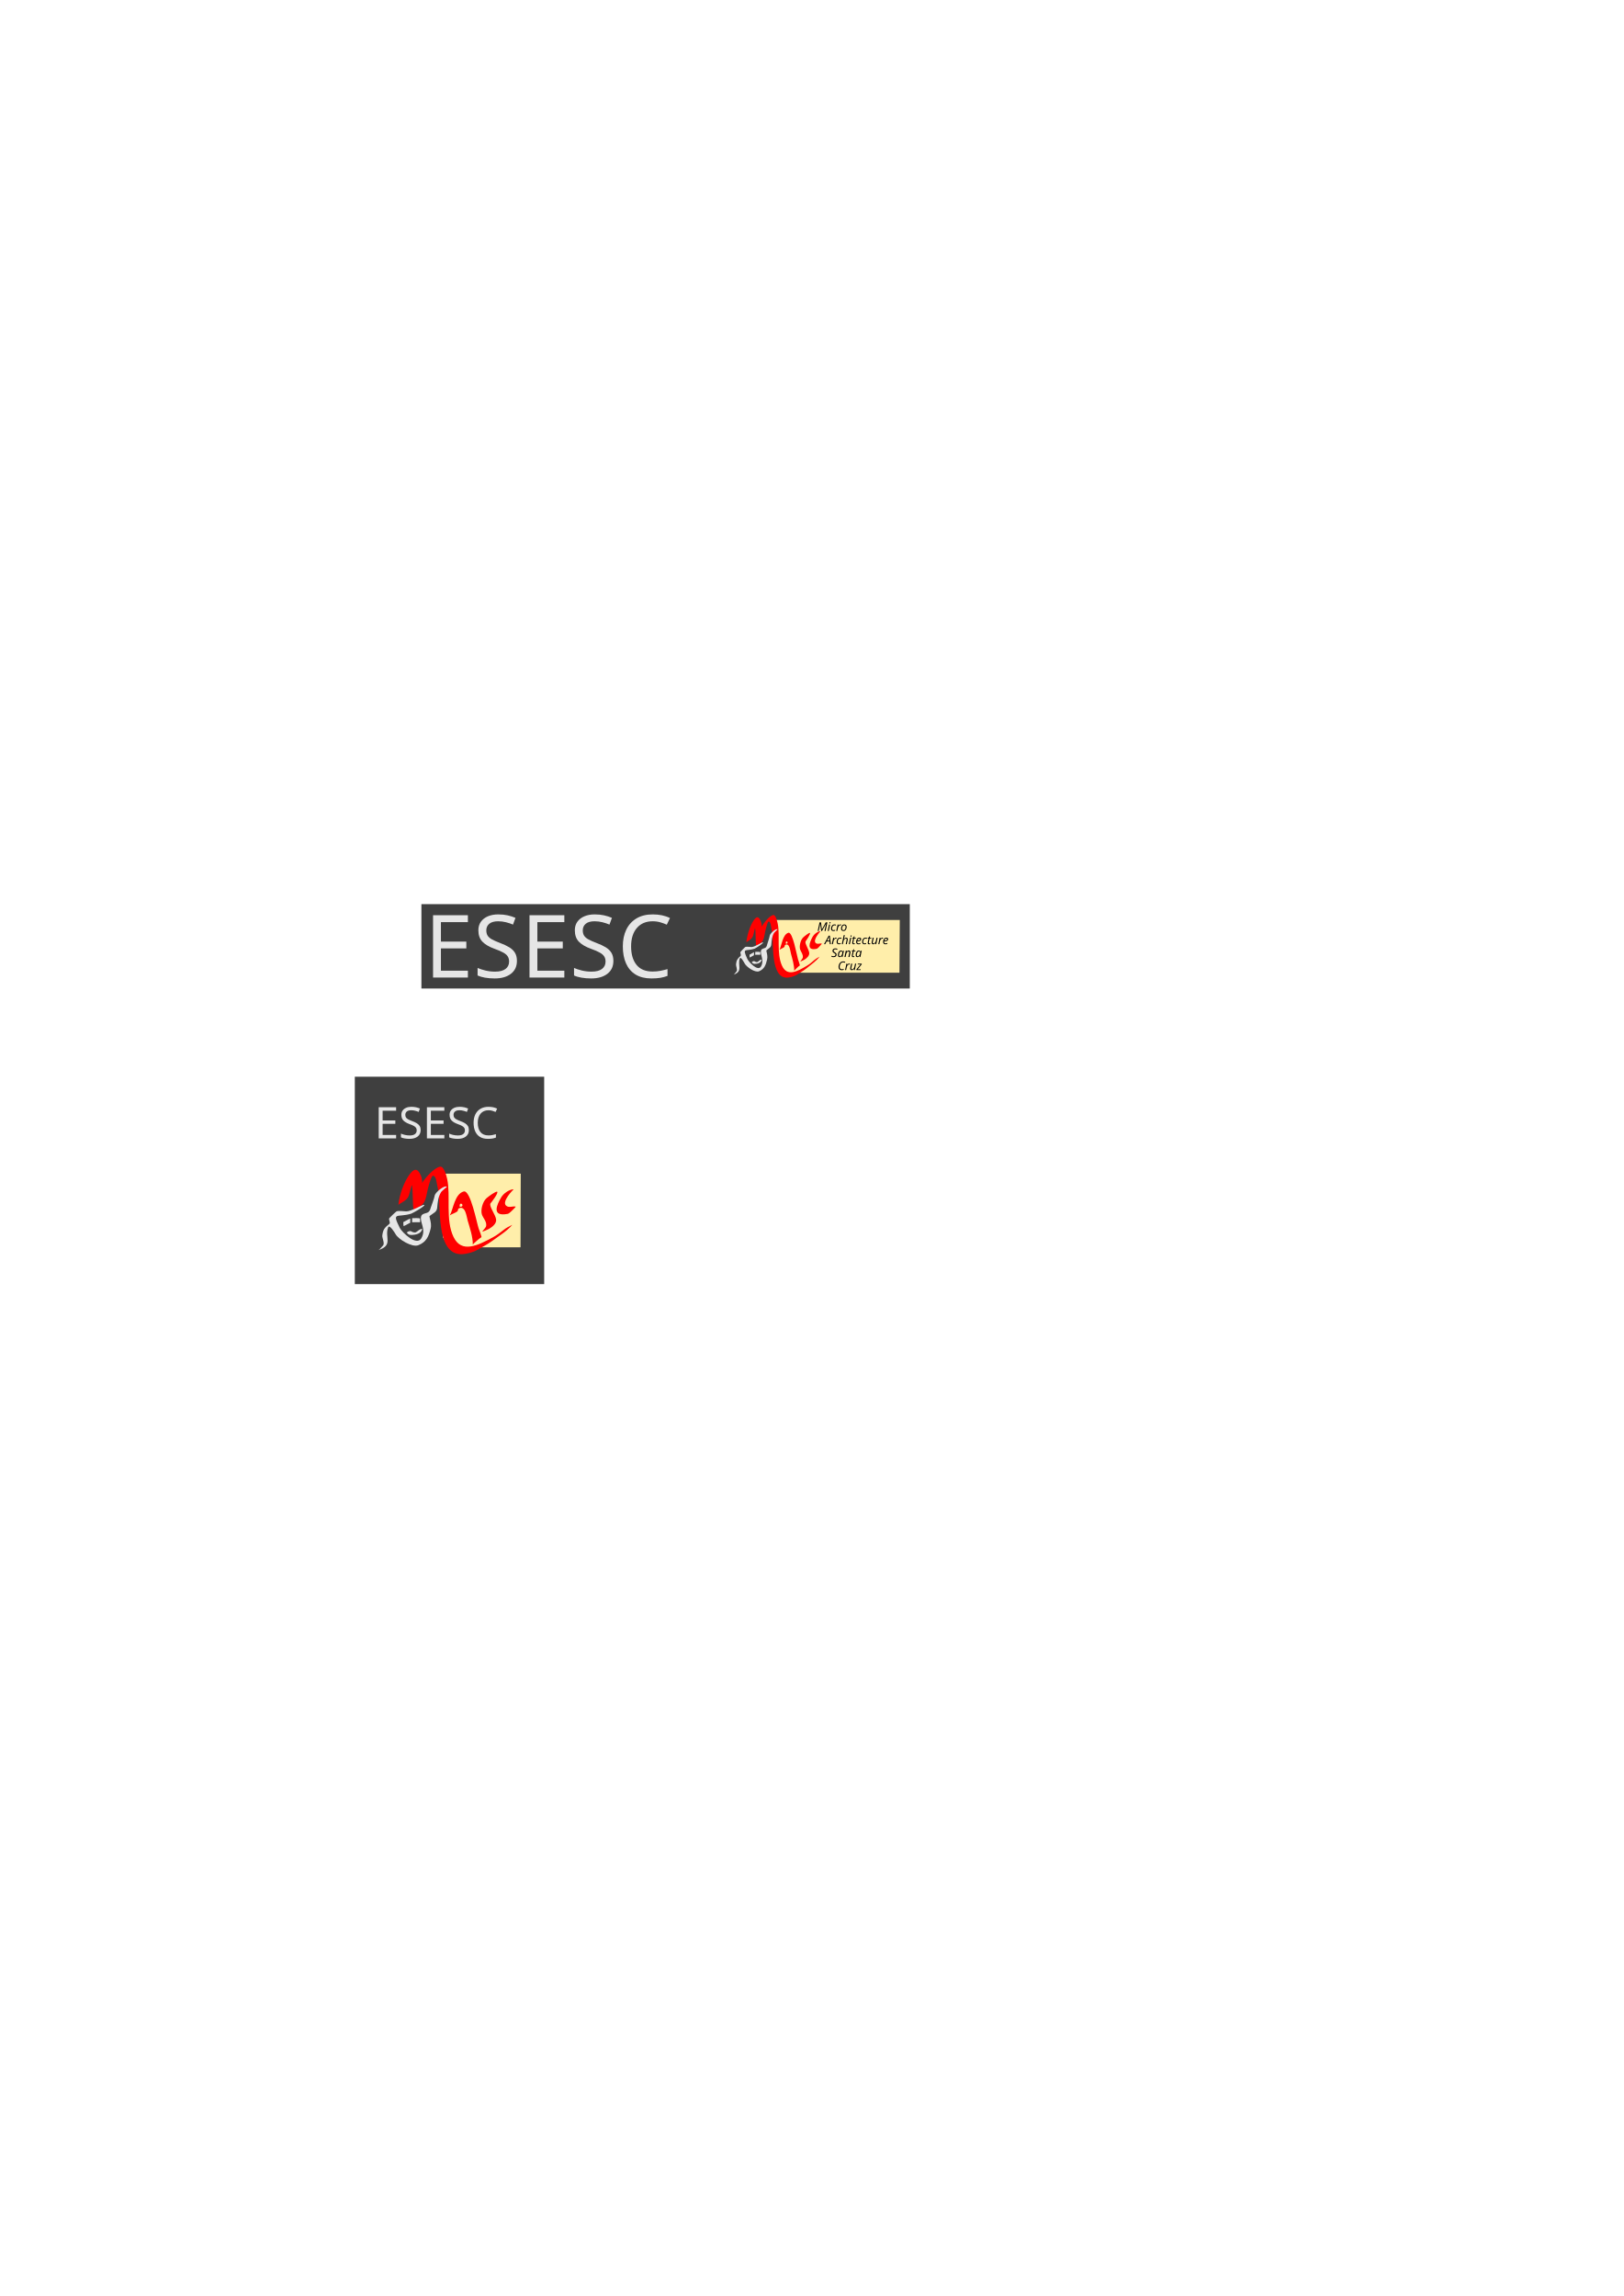
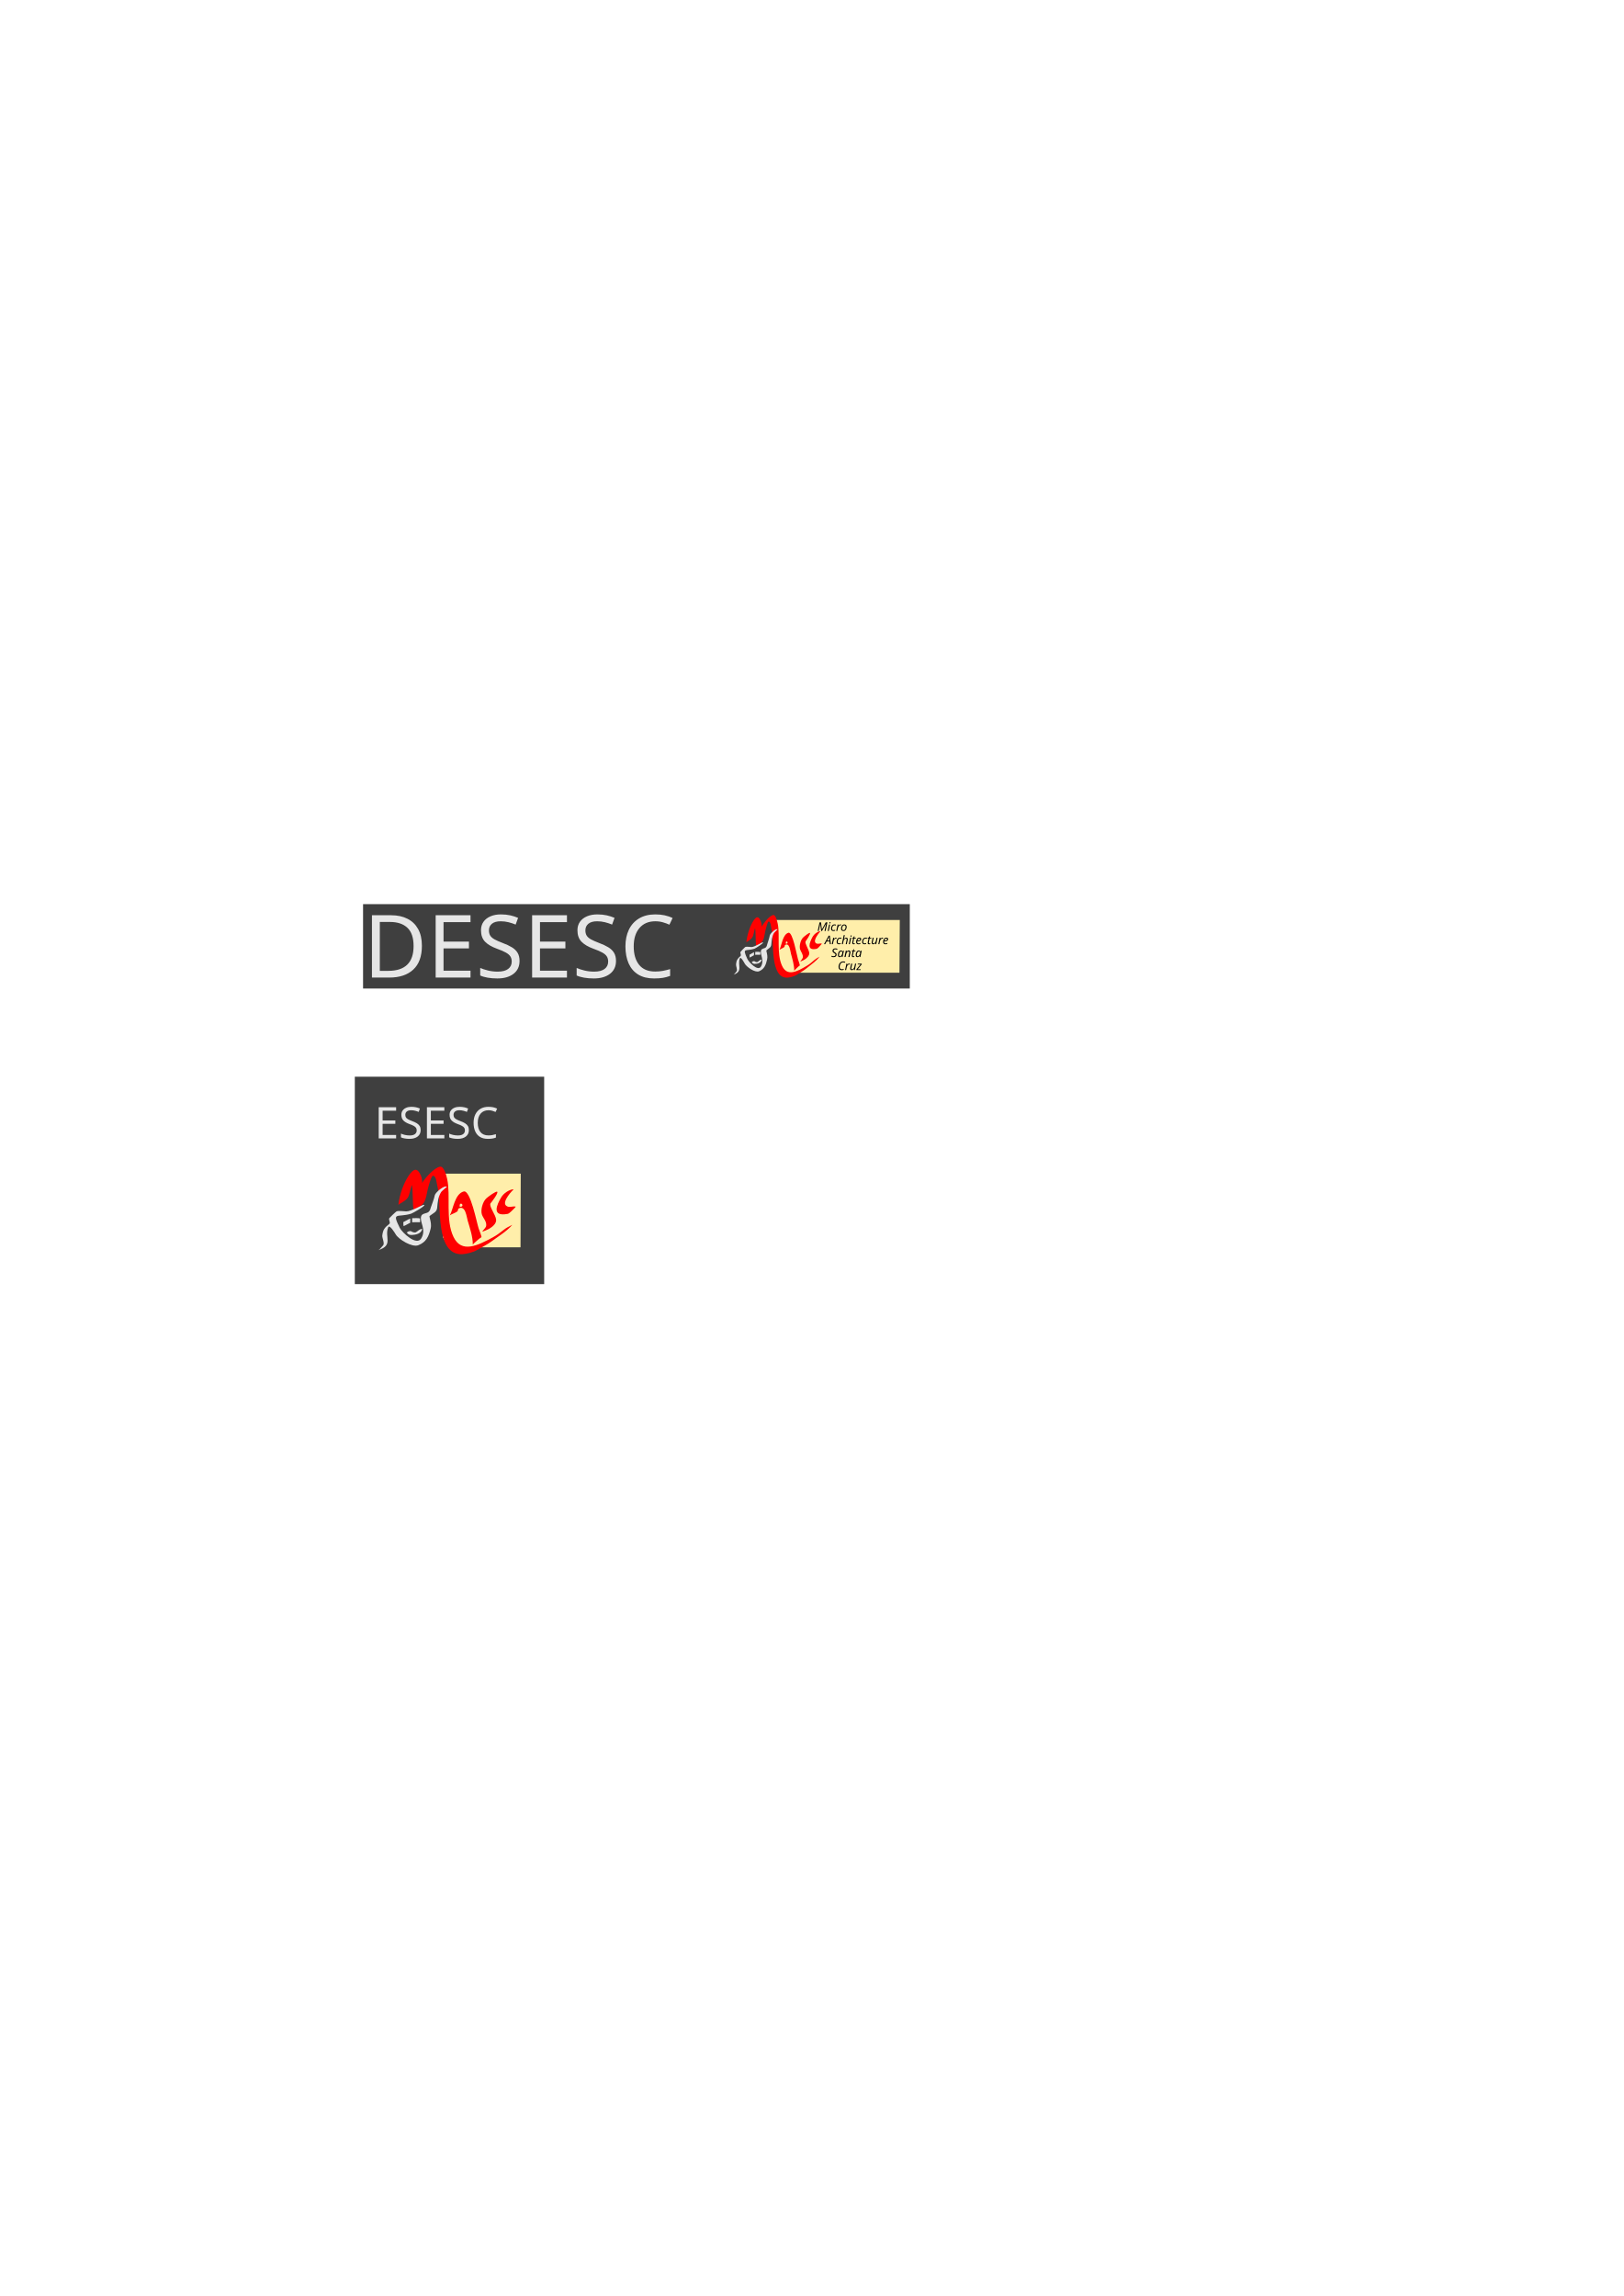
<svg xmlns="http://www.w3.org/2000/svg" width="744.094" height="1052.362" id="svg2" version="1.1">
  <defs id="defs4" />
  <g id="layer1">
    <g id="g3123">
-       <rect y="414.411" x="193.116" height="38.672" width="223.817" id="rect3150" style="fill:#3f3f3f;fill-opacity:1;fill-rule:evenodd;stroke:none" />
-       <g transform="translate(1.043742,0.4044037)" id="g3098">
-         <text xml:space="preserve" style="font-size:40px;font-style:normal;font-weight:normal;line-height:125%;letter-spacing:0px;word-spacing:0px;fill:#e6e6e6;fill-opacity:1;stroke:none;font-family:Arial Rounded MT Bold;-inkscape-font-specification:Arial Rounded MT Bold" x="193.536" y="447.659" id="text2985">
-           <tspan id="tspan2987" x="193.536" y="447.659">ESESC</tspan>
-         </text>
-         <g id="g3940" transform="matrix(0.5796,0,0,0.5796,227.5305,172.8879)">
-           <g id="g3139">
-             <path style="fill:#ffeeaa;stroke:none" d="m 216.866,428.804 3.92,35.87 7.554,5.577 88.456,0 0.268,-41.689 -99.06,0 z" id="path3818" />
-             <path style="fill:#ff0000;stroke:none" d="m 195.767,446.338 c 0.401,-5.439 2.975,-13.731 6.143,-18.004 2.545,-3.433 3.931,-1.898 5.191,1.037 0.933,2.174 0.716,4.483 0.727,4.462 1.178,-2.287 6.277,-8.936 9.272,-9.226 1.93,-0.187 3.171,5.477 3.466,6.942 1.887,9.387 -1,23.16 3.257,32.886 4.088,9.341 12.227,4.805 19.878,0.233 1.987,-1.187 3.903,-2.782 5.819,-4.466 1.092,-0.959 2.289,-1.636 3.548,-2.321 0.179,-0.097 0.674,-0.427 0.55,-0.266 -2.764,3.578 -6.836,6.276 -10.282,9.121 -2.352,1.942 -5.175,3.421 -7.692,5.115 -1.728,1.163 -5.092,2.104 -7.172,2.26 -14.247,1.064 -10.797,-28.389 -12.592,-37.004 -0.929,-4.457 -0.793,-6.845 -2.41,-7.368 -0.779,-0.252 -1.75,3.645 -2.327,5.833 -1.67,6.33 -0.706,9.663 -6.021,12.644 -0.173,0.097 -1.441,0.689 -1.6,0.565 -0.537,-0.417 -0.298,-13.486 -0.973,-13.705 -0.004,-10e-4 -1.25,5.098 -1.412,5.71 -0.823,3.12 -4.357,4.267 -5.402,5.5" id="path3046" />
-             <path style="fill:#ff0000;stroke:none" d="m 221.951,452.077 c 1.695,-3.26 2.426,-12.084 7.046,-13.426 3.441,-1 6.679,18.117 7.577,20.925 0.12,0.375 1.688,4.79 1.417,4.965 -1.581,1.023 -2.485,2.284 -3.833,3.467 -0.207,0.182 -0.55,0.893 -0.55,0.618 0,-4.433 -1.472,-9.262 -2.611,-13.524 -0.55,-2.059 -1.11,-9.082 -4.757,-6.721 -0.114,0.074 -0.129,1.247 -0.531,1.581 -1.098,0.914 -3.112,1.577 -3.693,2.154" id="path3048" />
-             <path style="fill:#ffeeaa;stroke:none" d="m 226.941,447.269 c -0.041,-0.985 -0.022,-1.671 0.628,-1.726 0.881,-0.074 1.373,1.956 -0.52,1.739" id="path3050" />
-             <path style="fill:#ff0000;stroke:none" d="m 242.48,445.519 c 0.413,-0.409 4.404,-6.203 3.517,-6.738 -0.642,-0.387 -4.354,2.641 -5.389,3.631 -2.031,1.944 -3.189,6.907 -2.326,9.44 0.716,2.102 2.466,3.798 2.111,6.328 -0.134,0.953 -1.472,2.203 -1.923,3.078 -0.228,0.443 2.97,-1.177 3.358,-1.429 1.742,-1.128 3.915,-3.053 3.624,-5.375 -0.356,-2.844 -3.581,-7.227 -2.897,-8.944" id="path3052" />
-             <path style="fill:#ff0000;stroke:none" d="m 254.099,437.402 c -2.301,0.353 -4.843,2.362 -5.97,4.429 -2.42,4.437 -5.109,11.284 3.232,9.484 0.822,-0.177 2.436,-2.145 2.973,-2.698 0.096,-0.099 1.235,-1.349 1.075,-1.4 -1.432,-0.459 -3.471,0.919 -4.914,-0.575 -2.258,-2.339 3.548,-8.945 3.743,-9.027" id="path3056" />
-             <g id="g3077" transform="matrix(0.2973381,0,0,0.2951195,171.2456,306.0392)" style="fill:#e6e6e6;stroke:none">
-               <path id="path3065" d="m 48.057,561.836 c 26.418,-9.307 10.431,-24.624 16.91,-43.636 2.275,-6.675 11.787,11.186 12.89,13.343 4.891,9.568 28.029,25.602 38.734,20.847 13.741,-6.103 17.654,-16.797 20.973,-31.513 1.63,-7.227 0.198,-13.622 -1.361,-20.486 -0.239,-1.05 -0.62,-4.123 -0.936,-3.093 -0.203,0.661 1.2,-1.436 1.659,-1.845 5.613,-4.991 11.108,-6.417 11.869,-14.855 0.983,-10.892 1.458,-20.457 6.828,-30.195 1.083,-1.963 10.219,-9.981 9.87,-10.208 -5.041,-3.287 -19.938,11.516 -20.76,16.339 -1.401,8.22 -4.59,15.611 -6.823,23.621 -0.778,2.792 -1.062,5.643 -3.923,8.498 -2.886,2.88 -10.637,2.546 -12.333,7.522 -3.862,11.333 9.352,25.386 -0.085,43.164 -8.042,15.149 -32.827,-11.479 -36.628,-20.042 -14.095,-31.751 -4.863,-19.414 19.144,-27.241 2.16,-0.704 26.526,-15.721 22.292,-17.102 -2.361,-0.77 -21.376,12.594 -30.375,12.594 -3.98,0 -13.131,-1.701 -16.634,-0.069 -1.094,0.509 -11.881,12.035 -12.401,13.052 -1.621,3.171 2.602,8.655 0.043,10.944 -8.739,7.816 -10.81,11.547 -12.039,22.232 -0.531,4.616 4.434,15.109 1.444,18.926 -3.522,4.496 -6.755,8.98 -8.357,9.204 z" style="fill:#e6e6e6;stroke:none" />
-               <path id="path3071" d="m 91.569,516.143 c -0.864,-2.769 -0.338,-5.578 -0.715,-7.999 4.168,-2.267 8.506,-5.446 11.886,-6.874 0.177,2.506 -0.06,5.771 -0.08,8.289 -2.19,0.731 -7.547,4.691 -11.385,6.342" style="fill:#e6e6e6;stroke:none" />
-               <path id="path3073" d="m 106.116,500.495 c -0.038,0.917 -0.1,1.162 -0.075,2.281 0.063,1.937 -0.057,3.692 -0.006,5.624 4.844,0.083 8.981,-0.463 13.449,-0.049 -0.086,-1.931 -0.036,-5.404 0.089,-7.196 -2.378,-1.098 -8.637,-0.565 -10.639,-0.668 -0.103,-0.004 -3.692,-0.047 -2.506,0.102" style="fill:#e6e6e6;stroke:none" />
-               <path id="path3075" d="m 96.317,528.092 c 2.74,-0.86 1.375,-2.478 7.129,-2.871 2.31,1.612 6.223,3.423 8.745,2.452 3.917,-2.517 5.756,-5.819 10.892,-6.758 -0.482,8.79 -10.491,11.985 -19.108,11.812 -2.848,-0.216 -4.121,-1.008 -5.844,-2.853 -0.077,-0.122 -1.466,-2.513 -1.815,-1.782" style="fill:#e6e6e6;stroke:none" />
-             </g>
-             <text xml:space="preserve" style="font-size:9.479px;font-style:italic;font-variant:normal;font-weight:normal;font-stretch:normal;line-height:125%;letter-spacing:0px;word-spacing:0px;fill:#000000;fill-opacity:1;stroke:none;font-family:Lucida Bright;-inkscape-font-specification:Lucida Bright Italic" x="250.856" y="438.83" id="text3019" transform="scale(1.003752,0.9962622)">
-               <tspan id="tspan3021" x="250.856" y="438.83" style="font-size:9.479px;font-style:italic;font-variant:normal;font-weight:normal;font-stretch:normal;font-family:Lucida Bright;-inkscape-font-specification:Lucida Bright Italic">Micro</tspan>
-             </text>
-             <text xml:space="preserve" style="font-size:9.479px;font-style:italic;font-variant:normal;font-weight:normal;font-stretch:normal;line-height:125%;letter-spacing:0px;word-spacing:0px;fill:#000000;fill-opacity:1;stroke:none;font-family:Lucida Bright;-inkscape-font-specification:Lucida Bright Italic" x="256.745" y="449.341" id="text3023" transform="scale(1.003752,0.9962622)">
-               <tspan id="tspan3025" x="256.745" y="449.341">Architecture</tspan>
-             </text>
-             <text xml:space="preserve" style="font-size:9.479px;font-style:italic;font-variant:normal;font-weight:normal;font-stretch:normal;line-height:125%;letter-spacing:0px;word-spacing:0px;fill:#000000;fill-opacity:1;stroke:none;font-family:Lucida Bright;-inkscape-font-specification:Lucida Bright Italic" x="261.884" y="459.551" id="text3027" transform="scale(1.003752,0.9962622)">
-               <tspan id="tspan3029" x="261.884" y="459.551">Santa</tspan>
-             </text>
-             <text xml:space="preserve" style="font-size:9.479px;font-style:italic;font-variant:normal;font-weight:normal;font-stretch:normal;line-height:125%;letter-spacing:0px;word-spacing:0px;fill:#000000;fill-opacity:1;stroke:none;font-family:Lucida Bright;-inkscape-font-specification:Lucida Bright Italic" x="266.951" y="469.891" id="text3031" transform="scale(1.003752,0.9962622)">
-               <tspan id="tspan3033" x="266.951" y="469.891">Cruz</tspan>
-             </text>
+       <rect y="414.411" x="166.38" height="38.672" width="250.553" id="rect3150" style="fill:#3f3f3f;fill-opacity:1;fill-rule:evenodd;stroke:none;stroke-width:1.058" />
+       <text xml:space="preserve" style="font-style:normal;font-weight:normal;line-height:0%;font-family:'Arial Rounded MT Bold';-inkscape-font-specification:'Arial Rounded MT Bold';letter-spacing:0px;word-spacing:0px;fill:#e6e6e6;fill-opacity:1;stroke:none" x="166.58" y="448.064" id="text2985">
+         <tspan id="tspan2987" x="166.58" y="448.064" style="font-size:40px;line-height:1.25">DESESC</tspan>
+       </text>
+       <g id="g3940" transform="matrix(0.5796,0,0,0.5796,228.5743,173.2923)">
+         <g id="g3139">
+           <path style="fill:#ffeeaa;stroke:none" d="m 216.866,428.804 3.92,35.87 7.554,5.577 h 88.456 l 0.268,-41.689 h -99.06 z" id="path3818" />
+           <path style="fill:#ff0000;stroke:none" d="m 195.767,446.338 c 0.401,-5.439 2.975,-13.731 6.143,-18.004 2.545,-3.433 3.931,-1.898 5.191,1.037 0.933,2.174 0.716,4.483 0.727,4.462 1.178,-2.287 6.277,-8.936 9.272,-9.226 1.93,-0.187 3.171,5.477 3.466,6.942 1.887,9.387 -1,23.16 3.257,32.886 4.088,9.341 12.227,4.805 19.878,0.233 1.987,-1.187 3.903,-2.782 5.819,-4.466 1.092,-0.959 2.289,-1.636 3.548,-2.321 0.179,-0.097 0.674,-0.427 0.55,-0.266 -2.764,3.578 -6.836,6.276 -10.282,9.121 -2.352,1.942 -5.175,3.421 -7.692,5.115 -1.728,1.163 -5.092,2.104 -7.172,2.26 -14.247,1.064 -10.797,-28.389 -12.592,-37.004 -0.929,-4.457 -0.793,-6.845 -2.41,-7.368 -0.779,-0.252 -1.75,3.645 -2.327,5.833 -1.67,6.33 -0.706,9.663 -6.021,12.644 -0.173,0.097 -1.441,0.689 -1.6,0.565 -0.537,-0.417 -0.298,-13.486 -0.973,-13.705 -0.004,-10e-4 -1.25,5.098 -1.412,5.71 -0.823,3.12 -4.357,4.267 -5.402,5.5" id="path3046" />
+           <path style="fill:#ff0000;stroke:none" d="m 221.951,452.077 c 1.695,-3.26 2.426,-12.084 7.046,-13.426 3.441,-1 6.679,18.117 7.577,20.925 0.12,0.375 1.688,4.79 1.417,4.965 -1.581,1.023 -2.485,2.284 -3.833,3.467 -0.207,0.182 -0.55,0.893 -0.55,0.618 0,-4.433 -1.472,-9.262 -2.611,-13.524 -0.55,-2.059 -1.11,-9.082 -4.757,-6.721 -0.114,0.074 -0.129,1.247 -0.531,1.581 -1.098,0.914 -3.112,1.577 -3.693,2.154" id="path3048" />
+           <path style="fill:#ffeeaa;stroke:none" d="m 226.941,447.269 c -0.041,-0.985 -0.022,-1.671 0.628,-1.726 0.881,-0.074 1.373,1.956 -0.52,1.739" id="path3050" />
+           <path style="fill:#ff0000;stroke:none" d="m 242.48,445.519 c 0.413,-0.409 4.404,-6.203 3.517,-6.738 -0.642,-0.387 -4.354,2.641 -5.389,3.631 -2.031,1.944 -3.189,6.907 -2.326,9.44 0.716,2.102 2.466,3.798 2.111,6.328 -0.134,0.953 -1.472,2.203 -1.923,3.078 -0.228,0.443 2.97,-1.177 3.358,-1.429 1.742,-1.128 3.915,-3.053 3.624,-5.375 -0.356,-2.844 -3.581,-7.227 -2.897,-8.944" id="path3052" />
+           <path style="fill:#ff0000;stroke:none" d="m 254.099,437.402 c -2.301,0.353 -4.843,2.362 -5.97,4.429 -2.42,4.437 -5.109,11.284 3.232,9.484 0.822,-0.177 2.436,-2.145 2.973,-2.698 0.096,-0.099 1.235,-1.349 1.075,-1.4 -1.432,-0.459 -3.471,0.919 -4.914,-0.575 -2.258,-2.339 3.548,-8.945 3.743,-9.027" id="path3056" />
+           <g id="g3077" transform="matrix(0.2973381,0,0,0.2951195,171.2456,306.0392)" style="fill:#e6e6e6;stroke:none">
+             <path id="path3065" d="m 48.057,561.836 c 26.418,-9.307 10.431,-24.624 16.91,-43.636 2.275,-6.675 11.787,11.186 12.89,13.343 4.891,9.568 28.029,25.602 38.734,20.847 13.741,-6.103 17.654,-16.797 20.973,-31.513 1.63,-7.227 0.198,-13.622 -1.361,-20.486 -0.239,-1.05 -0.62,-4.123 -0.936,-3.093 -0.203,0.661 1.2,-1.436 1.659,-1.845 5.613,-4.991 11.108,-6.417 11.869,-14.855 0.983,-10.892 1.458,-20.457 6.828,-30.195 1.083,-1.963 10.219,-9.981 9.87,-10.208 -5.041,-3.287 -19.938,11.516 -20.76,16.339 -1.401,8.22 -4.59,15.611 -6.823,23.621 -0.778,2.792 -1.062,5.643 -3.923,8.498 -2.886,2.88 -10.637,2.546 -12.333,7.522 -3.862,11.333 9.352,25.386 -0.085,43.164 -8.042,15.149 -32.827,-11.479 -36.628,-20.042 -14.095,-31.751 -4.863,-19.414 19.144,-27.241 2.16,-0.704 26.526,-15.721 22.292,-17.102 -2.361,-0.77 -21.376,12.594 -30.375,12.594 -3.98,0 -13.131,-1.701 -16.634,-0.069 -1.094,0.509 -11.881,12.035 -12.401,13.052 -1.621,3.171 2.602,8.655 0.043,10.944 -8.739,7.816 -10.81,11.547 -12.039,22.232 -0.531,4.616 4.434,15.109 1.444,18.926 -3.522,4.496 -6.755,8.98 -8.357,9.204 z" style="fill:#e6e6e6;stroke:none" />
+             <path id="path3071" d="m 91.569,516.143 c -0.864,-2.769 -0.338,-5.578 -0.715,-7.999 4.168,-2.267 8.506,-5.446 11.886,-6.874 0.177,2.506 -0.06,5.771 -0.08,8.289 -2.19,0.731 -7.547,4.691 -11.385,6.342" style="fill:#e6e6e6;stroke:none" />
+             <path id="path3073" d="m 106.116,500.495 c -0.038,0.917 -0.1,1.162 -0.075,2.281 0.063,1.937 -0.057,3.692 -0.006,5.624 4.844,0.083 8.981,-0.463 13.449,-0.049 -0.086,-1.931 -0.036,-5.404 0.089,-7.196 -2.378,-1.098 -8.637,-0.565 -10.639,-0.668 -0.103,-0.004 -3.692,-0.047 -2.506,0.102" style="fill:#e6e6e6;stroke:none" />
+             <path id="path3075" d="m 96.317,528.092 c 2.74,-0.86 1.375,-2.478 7.129,-2.871 2.31,1.612 6.223,3.423 8.745,2.452 3.917,-2.517 5.756,-5.819 10.892,-6.758 -0.482,8.79 -10.491,11.985 -19.108,11.812 -2.848,-0.216 -4.121,-1.008 -5.844,-2.853 -0.077,-0.122 -1.466,-2.513 -1.815,-1.782" style="fill:#e6e6e6;stroke:none" />
          </g>
+           <text xml:space="preserve" style="font-style:italic;font-variant:normal;font-weight:normal;font-stretch:normal;line-height:0%;font-family:'Lucida Bright';-inkscape-font-specification:'Lucida Bright Italic';letter-spacing:0px;word-spacing:0px;fill:#000000;fill-opacity:1;stroke:none" x="250.856" y="438.83" id="text3019" transform="scale(1.003752,0.9962622)">
+             <tspan id="tspan3021" x="250.856" y="438.83" style="font-style:italic;font-variant:normal;font-weight:normal;font-stretch:normal;font-size:9.479px;line-height:1.25;font-family:'Lucida Bright';-inkscape-font-specification:'Lucida Bright Italic'">Micro</tspan>
+           </text>
+           <text xml:space="preserve" style="font-style:italic;font-variant:normal;font-weight:normal;font-stretch:normal;line-height:0%;font-family:'Lucida Bright';-inkscape-font-specification:'Lucida Bright Italic';letter-spacing:0px;word-spacing:0px;fill:#000000;fill-opacity:1;stroke:none" x="256.745" y="449.341" id="text3023" transform="scale(1.003752,0.9962622)">
+             <tspan id="tspan3025" x="256.745" y="449.341" style="font-size:9.479px;line-height:1.25">Architecture</tspan>
+           </text>
+           <text xml:space="preserve" style="font-style:italic;font-variant:normal;font-weight:normal;font-stretch:normal;line-height:0%;font-family:'Lucida Bright';-inkscape-font-specification:'Lucida Bright Italic';letter-spacing:0px;word-spacing:0px;fill:#000000;fill-opacity:1;stroke:none" x="261.884" y="459.551" id="text3027" transform="scale(1.003752,0.9962622)">
+             <tspan id="tspan3029" x="261.884" y="459.551" style="font-size:9.479px;line-height:1.25">Santa</tspan>
+           </text>
+           <text xml:space="preserve" style="font-style:italic;font-variant:normal;font-weight:normal;font-stretch:normal;line-height:0%;font-family:'Lucida Bright';-inkscape-font-specification:'Lucida Bright Italic';letter-spacing:0px;word-spacing:0px;fill:#000000;fill-opacity:1;stroke:none" x="266.951" y="469.891" id="text3031" transform="scale(1.003752,0.9962622)">
+             <tspan id="tspan3033" x="266.951" y="469.891" style="font-size:9.479px;line-height:1.25">Cruz</tspan>
+           </text>
        </g>
      </g>
    </g>
    <g id="g4240">
      <rect y="493.509" x="162.601" height="95.059" width="86.779" id="rect3150-1" style="fill:#3f3f3f;fill-opacity:1;fill-rule:evenodd;stroke:none" />
-       <text id="text2985-4" y="521.785" x="171.611" style="font-size:40px;font-style:normal;font-weight:normal;line-height:125%;letter-spacing:0px;word-spacing:0px;fill:#e6e6e6;fill-opacity:1;stroke:none;font-family:Arial Rounded MT Bold;-inkscape-font-specification:Arial Rounded MT Bold" xml:space="preserve">
-         <tspan style="font-size:20px" y="521.785" x="171.611" id="tspan2987-0">ESESC</tspan>
+       <text id="text2985-4" y="521.785" x="171.611" style="font-style:normal;font-weight:normal;line-height:0%;font-family:'Arial Rounded MT Bold';-inkscape-font-specification:'Arial Rounded MT Bold';letter-spacing:0px;word-spacing:0px;fill:#e6e6e6;fill-opacity:1;stroke:none" xml:space="preserve">
+         <tspan style="font-size:20px;line-height:1.25" y="521.785" x="171.611" id="tspan2987-0">ESESC</tspan>
      </text>
      <path id="path3818-4" d="m 201.583,538.133 1.45,29.053 2.794,4.517 32.715,0 0.099,-33.766 -36.637,0 z" style="fill:#ffeeaa;stroke:none" />
      <path id="path3046-8" d="m 182.564,552.334 c 0.361,-4.406 2.682,-11.121 5.537,-14.582 2.294,-2.781 3.543,-1.537 4.679,0.84 0.841,1.761 0.646,3.631 0.656,3.614 1.062,-1.852 5.658,-7.237 8.358,-7.473 1.739,-0.152 2.859,4.436 3.124,5.623 1.701,7.603 -0.901,18.758 2.936,26.636 3.685,7.566 11.021,3.891 17.918,0.189 1.791,-0.961 3.518,-2.253 5.245,-3.617 0.984,-0.777 2.063,-1.325 3.198,-1.88 0.161,-0.079 0.608,-0.346 0.496,-0.216 -2.491,2.898 -6.162,5.083 -9.269,7.388 -2.12,1.573 -4.665,2.771 -6.934,4.143 -1.558,0.942 -4.59,1.704 -6.465,1.83 -12.843,0.862 -9.732,-22.993 -11.351,-29.971 -0.837,-3.61 -0.715,-5.544 -2.172,-5.968 -0.703,-0.204 -1.578,2.952 -2.098,4.724 -1.505,5.127 -0.636,7.827 -5.427,10.241 -0.156,0.079 -1.299,0.558 -1.442,0.458 -0.484,-0.338 -0.269,-10.923 -0.877,-11.1 -0.004,-8.1e-4 -1.127,4.129 -1.272,4.625 -0.742,2.527 -3.927,3.456 -4.869,4.455" style="fill:#ff0000;stroke:none;fill-opacity:1" />
      <path id="path3048-8" d="m 206.166,556.982 c 1.528,-2.64 2.187,-9.787 6.351,-10.875 3.102,-0.81 6.021,14.674 6.83,16.948 0.108,0.304 1.522,3.879 1.277,4.022 -1.425,0.829 -2.24,1.85 -3.455,2.808 -0.187,0.148 -0.496,0.723 -0.496,0.501 0,-3.59 -1.327,-7.501 -2.353,-10.954 -0.496,-1.668 -1.001,-7.356 -4.288,-5.444 -0.103,0.06 -0.117,1.01 -0.479,1.281 -0.99,0.74 -2.805,1.277 -3.329,1.745" style="fill:#ff0000;stroke:none" />
      <path id="path3050-2" d="m 210.664,553.088 c -0.037,-0.798 -0.02,-1.354 0.566,-1.398 0.794,-0.06 1.238,1.584 -0.468,1.409" style="fill:#ffeeaa;stroke:none" />
      <path id="path3052-4" d="m 224.672,551.671 c 0.372,-0.331 3.97,-5.024 3.17,-5.457 -0.579,-0.314 -3.925,2.139 -4.857,2.941 -1.831,1.574 -2.874,5.594 -2.097,7.646 0.645,1.703 2.223,3.076 1.903,5.125 -0.121,0.772 -1.327,1.784 -1.733,2.493 -0.206,0.359 2.677,-0.953 3.027,-1.157 1.57,-0.913 3.529,-2.473 3.267,-4.353 -0.321,-2.304 -3.228,-5.853 -2.611,-7.245" style="fill:#ff0000;stroke:none" />
      <path id="path3056-5" d="m 235.145,545.096 c -2.074,0.286 -4.365,1.913 -5.382,3.587 -2.181,3.594 -4.605,9.139 2.913,7.682 0.741,-0.144 2.196,-1.738 2.68,-2.185 0.087,-0.08 1.113,-1.092 0.969,-1.134 -1.291,-0.371 -3.129,0.744 -4.429,-0.466 -2.036,-1.894 3.198,-7.245 3.374,-7.312" style="fill:#ff0000;stroke:none" />
      <g style="fill:#e6e6e6;stroke:none" transform="matrix(0.2680224,0,0,0.239031,160.4604,438.6997)" id="g3077-5">
        <path style="fill:#e6e6e6;stroke:none" d="m 48.057,561.836 c 26.418,-9.307 10.431,-24.624 16.91,-43.636 2.275,-6.675 11.787,11.186 12.89,13.343 4.891,9.568 28.029,25.602 38.734,20.847 13.741,-6.103 17.654,-16.797 20.973,-31.513 1.63,-7.227 0.198,-13.622 -1.361,-20.486 -0.239,-1.05 -0.62,-4.123 -0.936,-3.093 -0.203,0.661 1.2,-1.436 1.659,-1.845 5.613,-4.991 11.108,-6.417 11.869,-14.855 0.983,-10.892 1.458,-20.457 6.828,-30.195 1.083,-1.963 10.219,-9.981 9.87,-10.208 -5.041,-3.287 -19.938,11.516 -20.76,16.339 -1.401,8.22 -4.59,15.611 -6.823,23.621 -0.778,2.792 -1.062,5.643 -3.923,8.498 -2.886,2.88 -10.637,2.546 -12.333,7.522 -3.862,11.333 9.352,25.386 -0.085,43.164 -8.042,15.149 -32.827,-11.479 -36.628,-20.042 -14.095,-31.751 -4.863,-19.414 19.144,-27.241 2.16,-0.704 26.526,-15.721 22.292,-17.102 -2.361,-0.77 -21.376,12.594 -30.375,12.594 -3.98,0 -13.131,-1.701 -16.634,-0.069 -1.094,0.509 -11.881,12.035 -12.401,13.052 -1.621,3.171 2.602,8.655 0.043,10.944 -8.739,7.816 -10.81,11.547 -12.039,22.232 -0.531,4.616 4.434,15.109 1.444,18.926 -3.522,4.496 -6.755,8.98 -8.357,9.204 z" id="path3065-1" />
        <path style="fill:#e6e6e6;stroke:none" d="m 91.569,516.143 c -0.864,-2.769 -0.338,-5.578 -0.715,-7.999 4.168,-2.267 8.506,-5.446 11.886,-6.874 0.177,2.506 -0.06,5.771 -0.08,8.289 -2.19,0.731 -7.547,4.691 -11.385,6.342" id="path3071-7" />
        <path style="fill:#e6e6e6;stroke:none" d="m 106.116,500.495 c -0.038,0.917 -0.1,1.162 -0.075,2.281 0.063,1.937 -0.057,3.692 -0.006,5.624 4.844,0.083 8.981,-0.463 13.449,-0.049 -0.086,-1.931 -0.036,-5.404 0.089,-7.196 -2.378,-1.098 -8.637,-0.565 -10.639,-0.668 -0.103,-0.004 -3.692,-0.047 -2.506,0.102" id="path3073-1" />
        <path style="fill:#e6e6e6;stroke:none" d="m 96.317,528.092 c 2.74,-0.86 1.375,-2.478 7.129,-2.871 2.31,1.612 6.223,3.423 8.745,2.452 3.917,-2.517 5.756,-5.819 10.892,-6.758 -0.482,8.79 -10.491,11.985 -19.108,11.812 -2.848,-0.216 -4.121,-1.008 -5.844,-2.853 -0.077,-0.122 -1.466,-2.513 -1.815,-1.782" id="path3075-1" />
      </g>
    </g>
  </g>
</svg>
